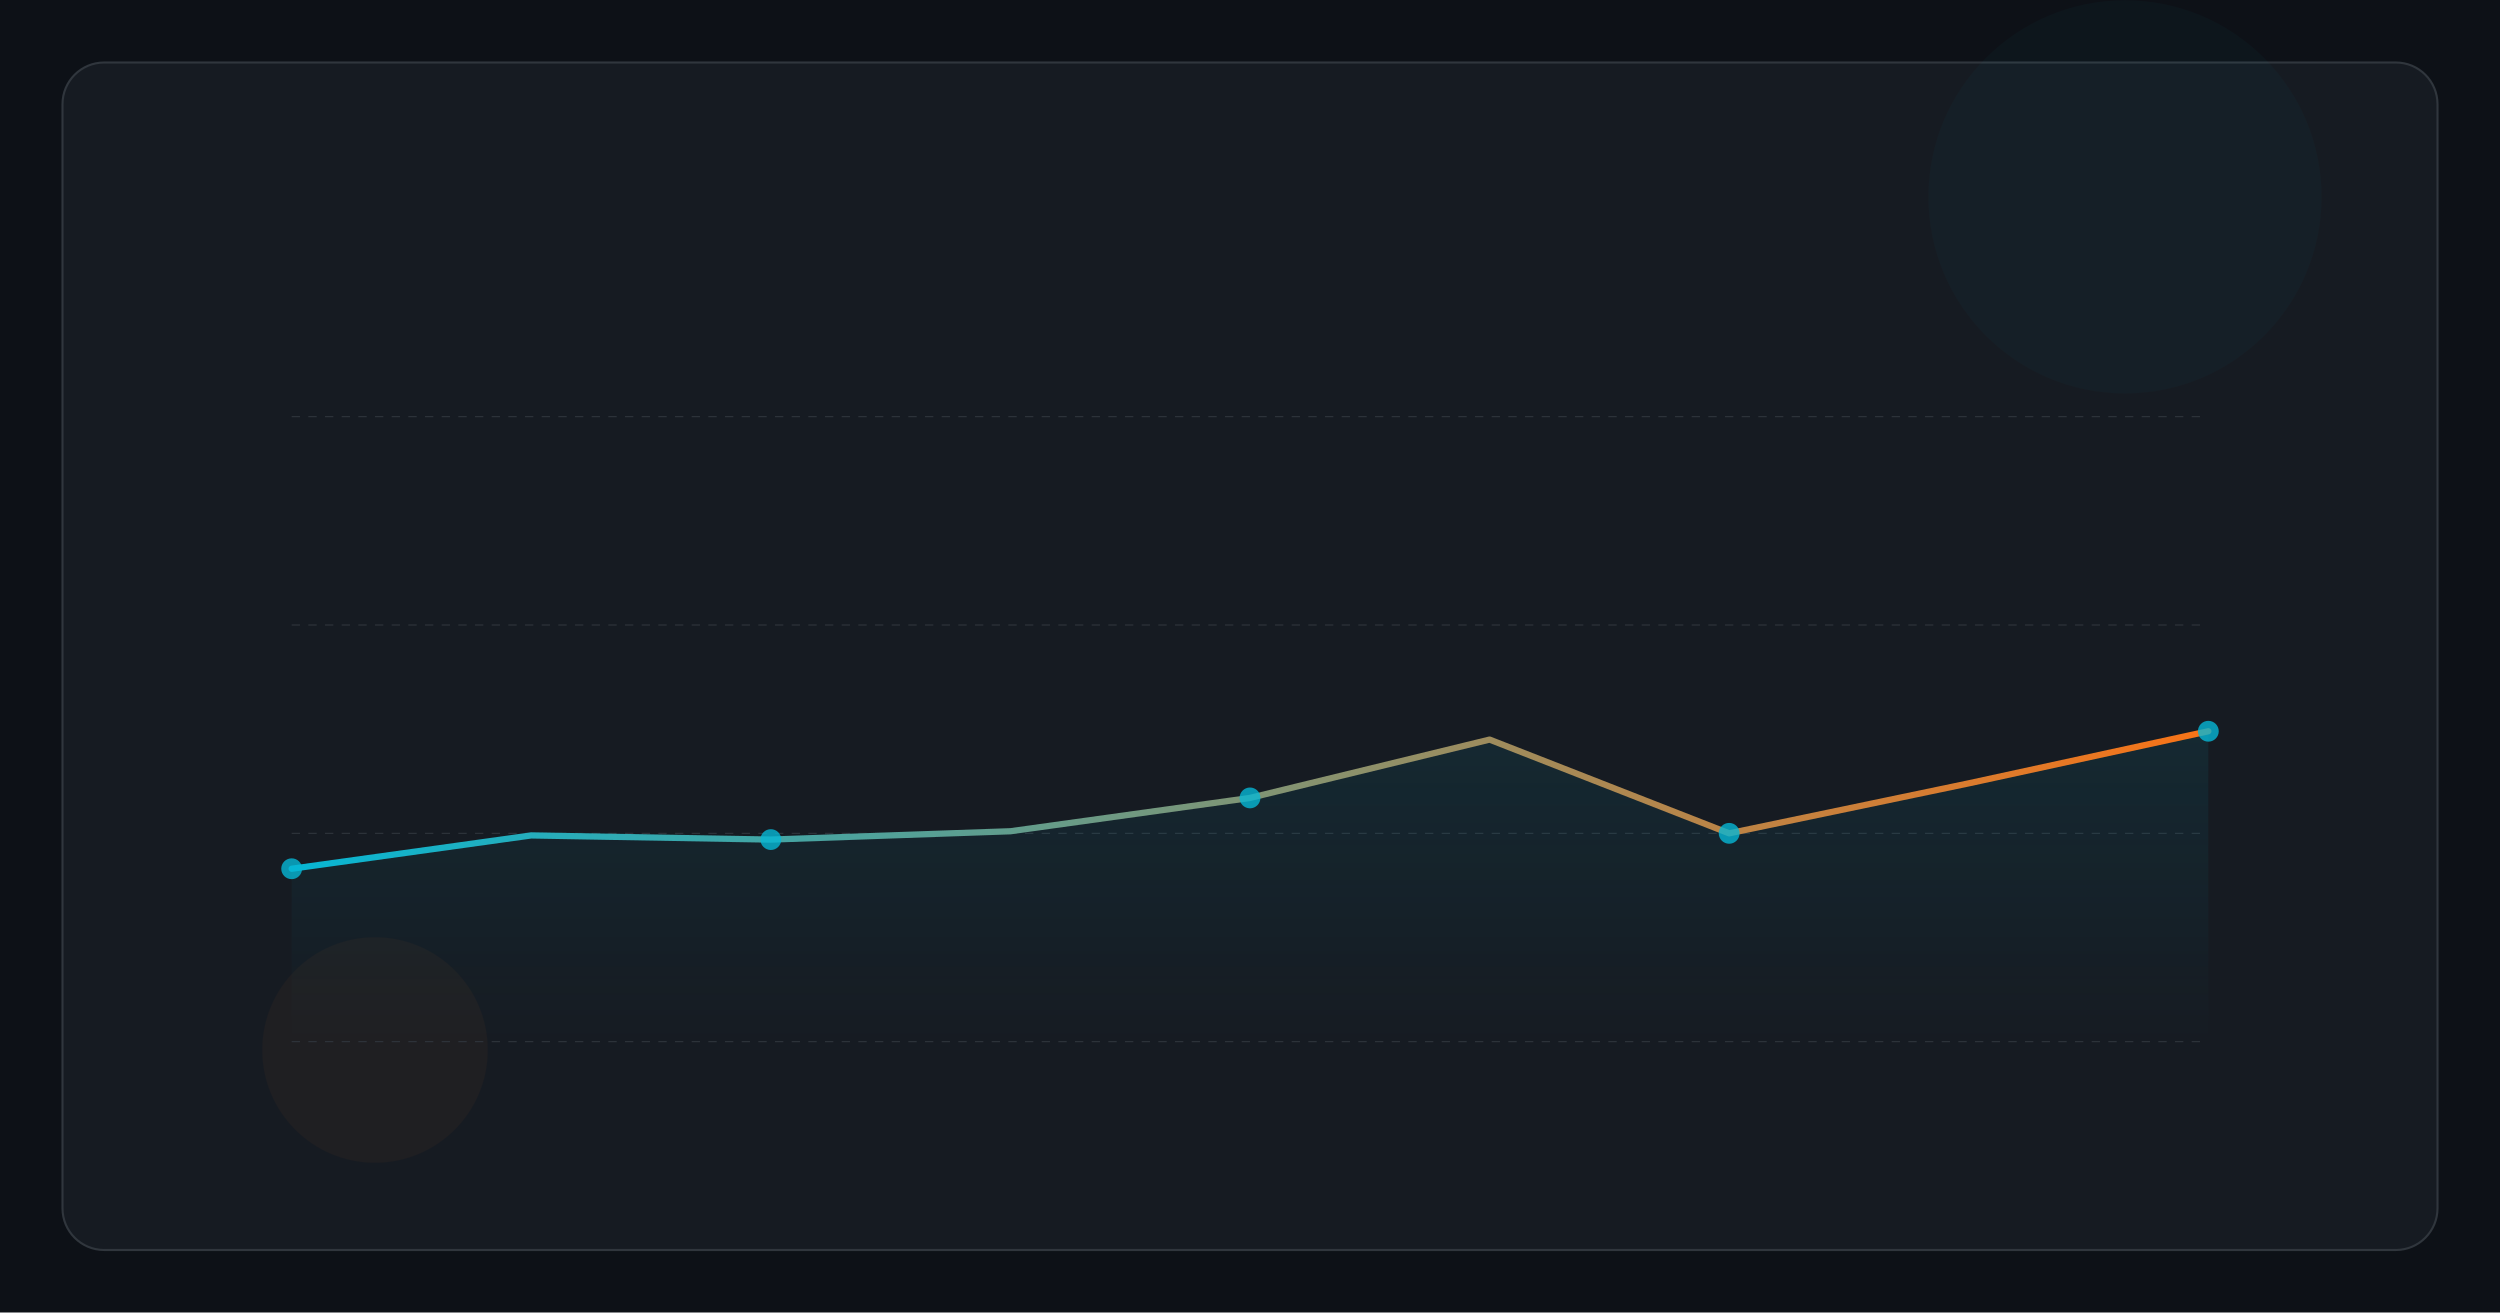
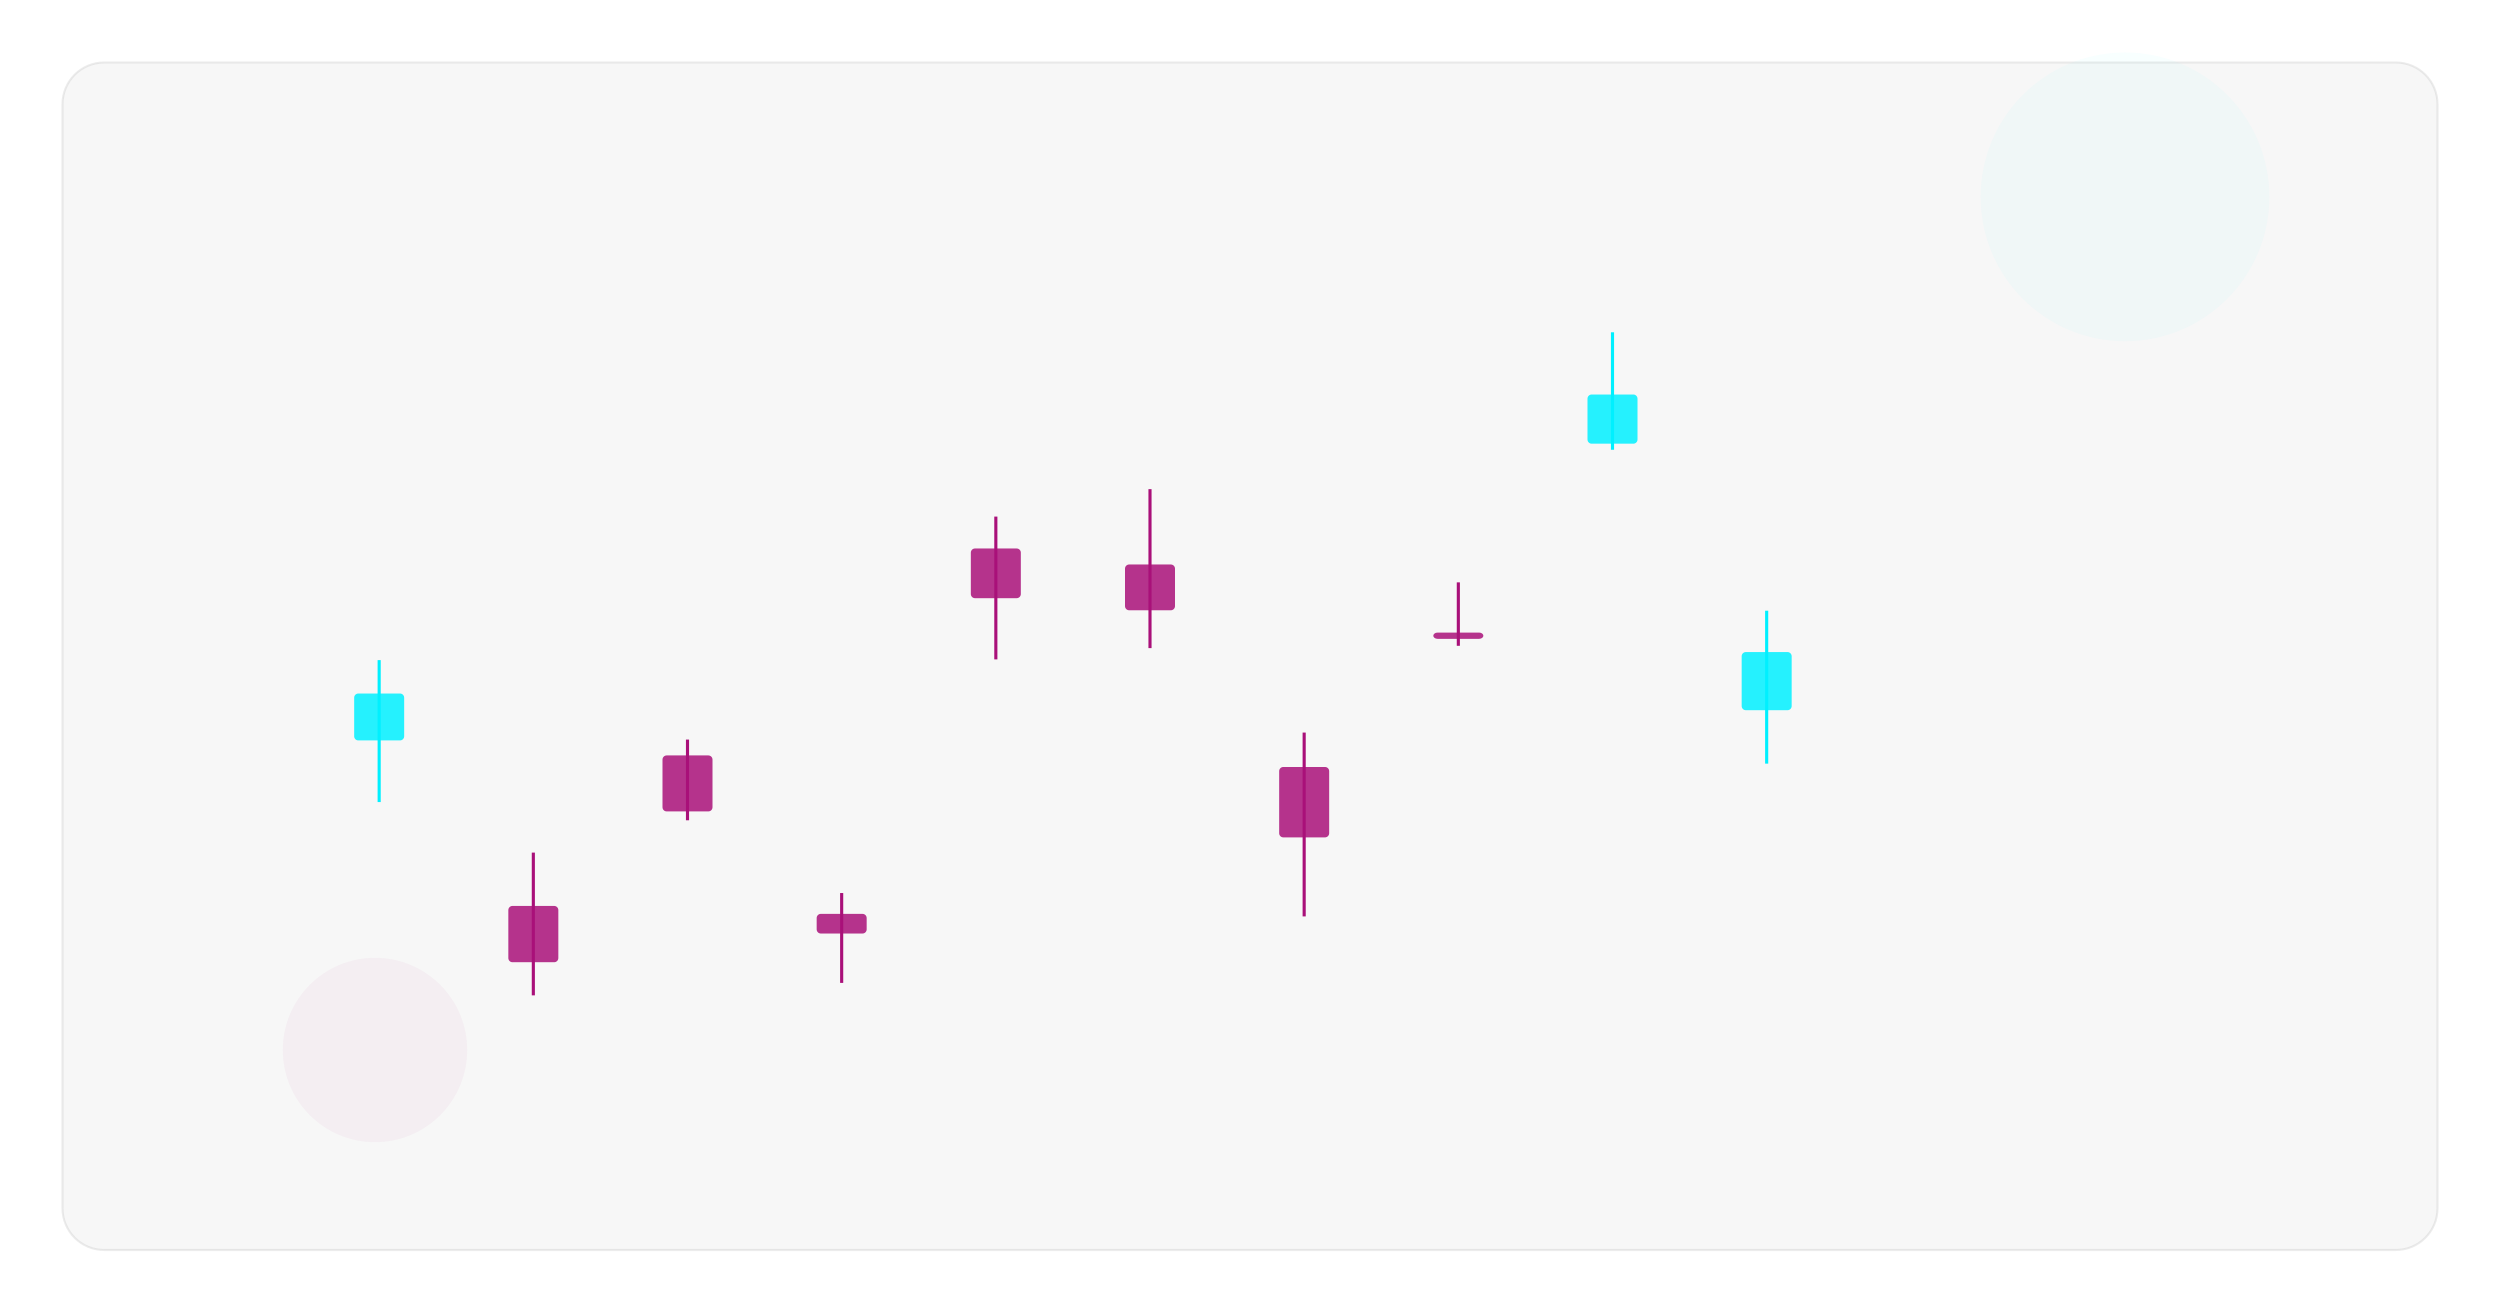
<svg xmlns="http://www.w3.org/2000/svg" viewBox="0 0 1200 630" fill="none">
-   <rect width="1200" height="630" fill="#0d1117" />
-   <rect x="30" y="30" width="1140" height="570" rx="20" fill="#161b22" stroke="#30363d" stroke-width="1" />
+   <rect width="1200" height="630" fill="transparent" />
+   <rect x="30" y="30" width="1140" height="570" rx="20" fill="rgba(128,128,128,0.06)" stroke="rgba(128,128,128,0.15)" stroke-width="1" />
  <defs>
    <linearGradient id="lineGrad" x1="0%" y1="0%" x2="100%" y2="0%">
-       <stop offset="0%" stop-color="#06B6D4" />
-       <stop offset="100%" stop-color="#F97316" />
+       <stop offset="0%" stop-color="#00F0FF" />
+       <stop offset="100%" stop-color="#A91079" />
    </linearGradient>
    <linearGradient id="areaGrad" x1="0%" y1="0%" x2="0%" y2="100%">
-       <stop offset="0%" stop-color="#06B6D4" stop-opacity="0.3" />
-       <stop offset="100%" stop-color="#06B6D4" stop-opacity="0" />
+       <stop offset="0%" stop-color="#00F0FF" stop-opacity="0.3" />
+       <stop offset="100%" stop-color="#00F0FF" stop-opacity="0" />
    </linearGradient>
    <linearGradient id="barGrad" x1="0%" y1="0%" x2="0%" y2="100%">
-       <stop offset="0%" stop-color="#06B6D4" />
-       <stop offset="100%" stop-color="#F97316" />
+       <stop offset="0%" stop-color="#00F0FF" />
+       <stop offset="100%" stop-color="#A91079" />
    </linearGradient>
  </defs>
-   <circle cx="1020" cy="94.5" r="94.368" fill="#06B6D4" opacity="0.03" />
-   <circle cx="180" cy="504" r="54.129" fill="#F97316" opacity="0.04" />
-   <line x1="140" y1="200" x2="1060" y2="200" stroke="#30363d" stroke-width="0.5" stroke-dasharray="4 4" />
-   <line x1="140" y1="300" x2="1060" y2="300" stroke="#30363d" stroke-width="0.5" stroke-dasharray="4 4" />
-   <line x1="140" y1="400" x2="1060" y2="400" stroke="#30363d" stroke-width="0.5" stroke-dasharray="4 4" />
-   <line x1="140" y1="500" x2="1060" y2="500" stroke="#30363d" stroke-width="0.5" stroke-dasharray="4 4" />
-   <path d="M140 417 L255 401 L370 403 L485 399 L600 383 L715 355 L830 400 L945 376 L1060 351 L1060 500 L140 500 Z" fill="url(#areaGrad)" opacity="0.3" />
-   <path d="M140 417 L255 401 L370 403 L485 399 L600 383 L715 355 L830 400 L945 376 L1060 351" stroke="url(#lineGrad)" stroke-width="3" stroke-linecap="round" stroke-linejoin="round" fill="none" />
-   <circle cx="140" cy="417" r="5" fill="#06B6D4" opacity="0.8" />
-   <circle cx="370" cy="403" r="5" fill="#06B6D4" opacity="0.8" />
-   <circle cx="600" cy="383" r="5" fill="#06B6D4" opacity="0.8" />
-   <circle cx="830" cy="400" r="5" fill="#06B6D4" opacity="0.8" />
-   <circle cx="1060" cy="351" r="5" fill="#06B6D4" opacity="0.8" />
+   <circle cx="1020" cy="94.5" r="69.307" fill="#00F0FF" opacity="0.03" />
+   <circle cx="180" cy="504" r="44.241" fill="#A91079" opacity="0.04" />
+   <line x1="182" y1="316.856" x2="182" y2="384.994" stroke="#00F0FF" stroke-width="1.5" />
+   <rect x="170" y="332.887" width="24" height="22.519" rx="2" fill="#00F0FF" opacity="0.85" />
+   <line x1="256" y1="409.25" x2="256" y2="477.772" stroke="#A91079" stroke-width="1.5" />
+   <rect x="244" y="434.847" width="24" height="27.023" rx="2" fill="#A91079" opacity="0.85" />
+   <line x1="330" y1="354.996" x2="330" y2="393.734" stroke="#A91079" stroke-width="1.5" />
+   <rect x="318" y="362.604" width="24" height="26.876" rx="2" fill="#A91079" opacity="0.85" />
+   <line x1="404" y1="428.654" x2="404" y2="471.79" stroke="#A91079" stroke-width="1.5" />
+   <rect x="392" y="438.657" width="24" height="9.436" rx="2" fill="#A91079" opacity="0.85" />
+   <line x1="478" y1="247.963" x2="478" y2="316.507" stroke="#A91079" stroke-width="1.5" />
+   <rect x="466" y="263.272" width="24" height="23.858" rx="2" fill="#A91079" opacity="0.85" />
+   <line x1="552" y1="234.789" x2="552" y2="311.099" stroke="#A91079" stroke-width="1.5" />
+   <rect x="540" y="270.953" width="24" height="21.982" rx="2" fill="#A91079" opacity="0.85" />
+   <line x1="626" y1="351.634" x2="626" y2="439.877" stroke="#A91079" stroke-width="1.5" />
+   <rect x="614" y="368.151" width="24" height="33.797" rx="2" fill="#A91079" opacity="0.85" />
+   <line x1="700" y1="279.533" x2="700" y2="309.986" stroke="#A91079" stroke-width="1.5" />
+   <rect x="688" y="303.641" width="24" height="3" rx="2" fill="#A91079" opacity="0.85" />
+   <line x1="774" y1="159.496" x2="774" y2="215.885" stroke="#00F0FF" stroke-width="1.5" />
+   <rect x="762" y="189.363" width="24" height="23.61" rx="2" fill="#00F0FF" opacity="0.85" />
+   <line x1="848" y1="293.142" x2="848" y2="366.545" stroke="#00F0FF" stroke-width="1.5" />
+   <rect x="836" y="312.99" width="24" height="27.906" rx="2" fill="#00F0FF" opacity="0.85" />
</svg>
